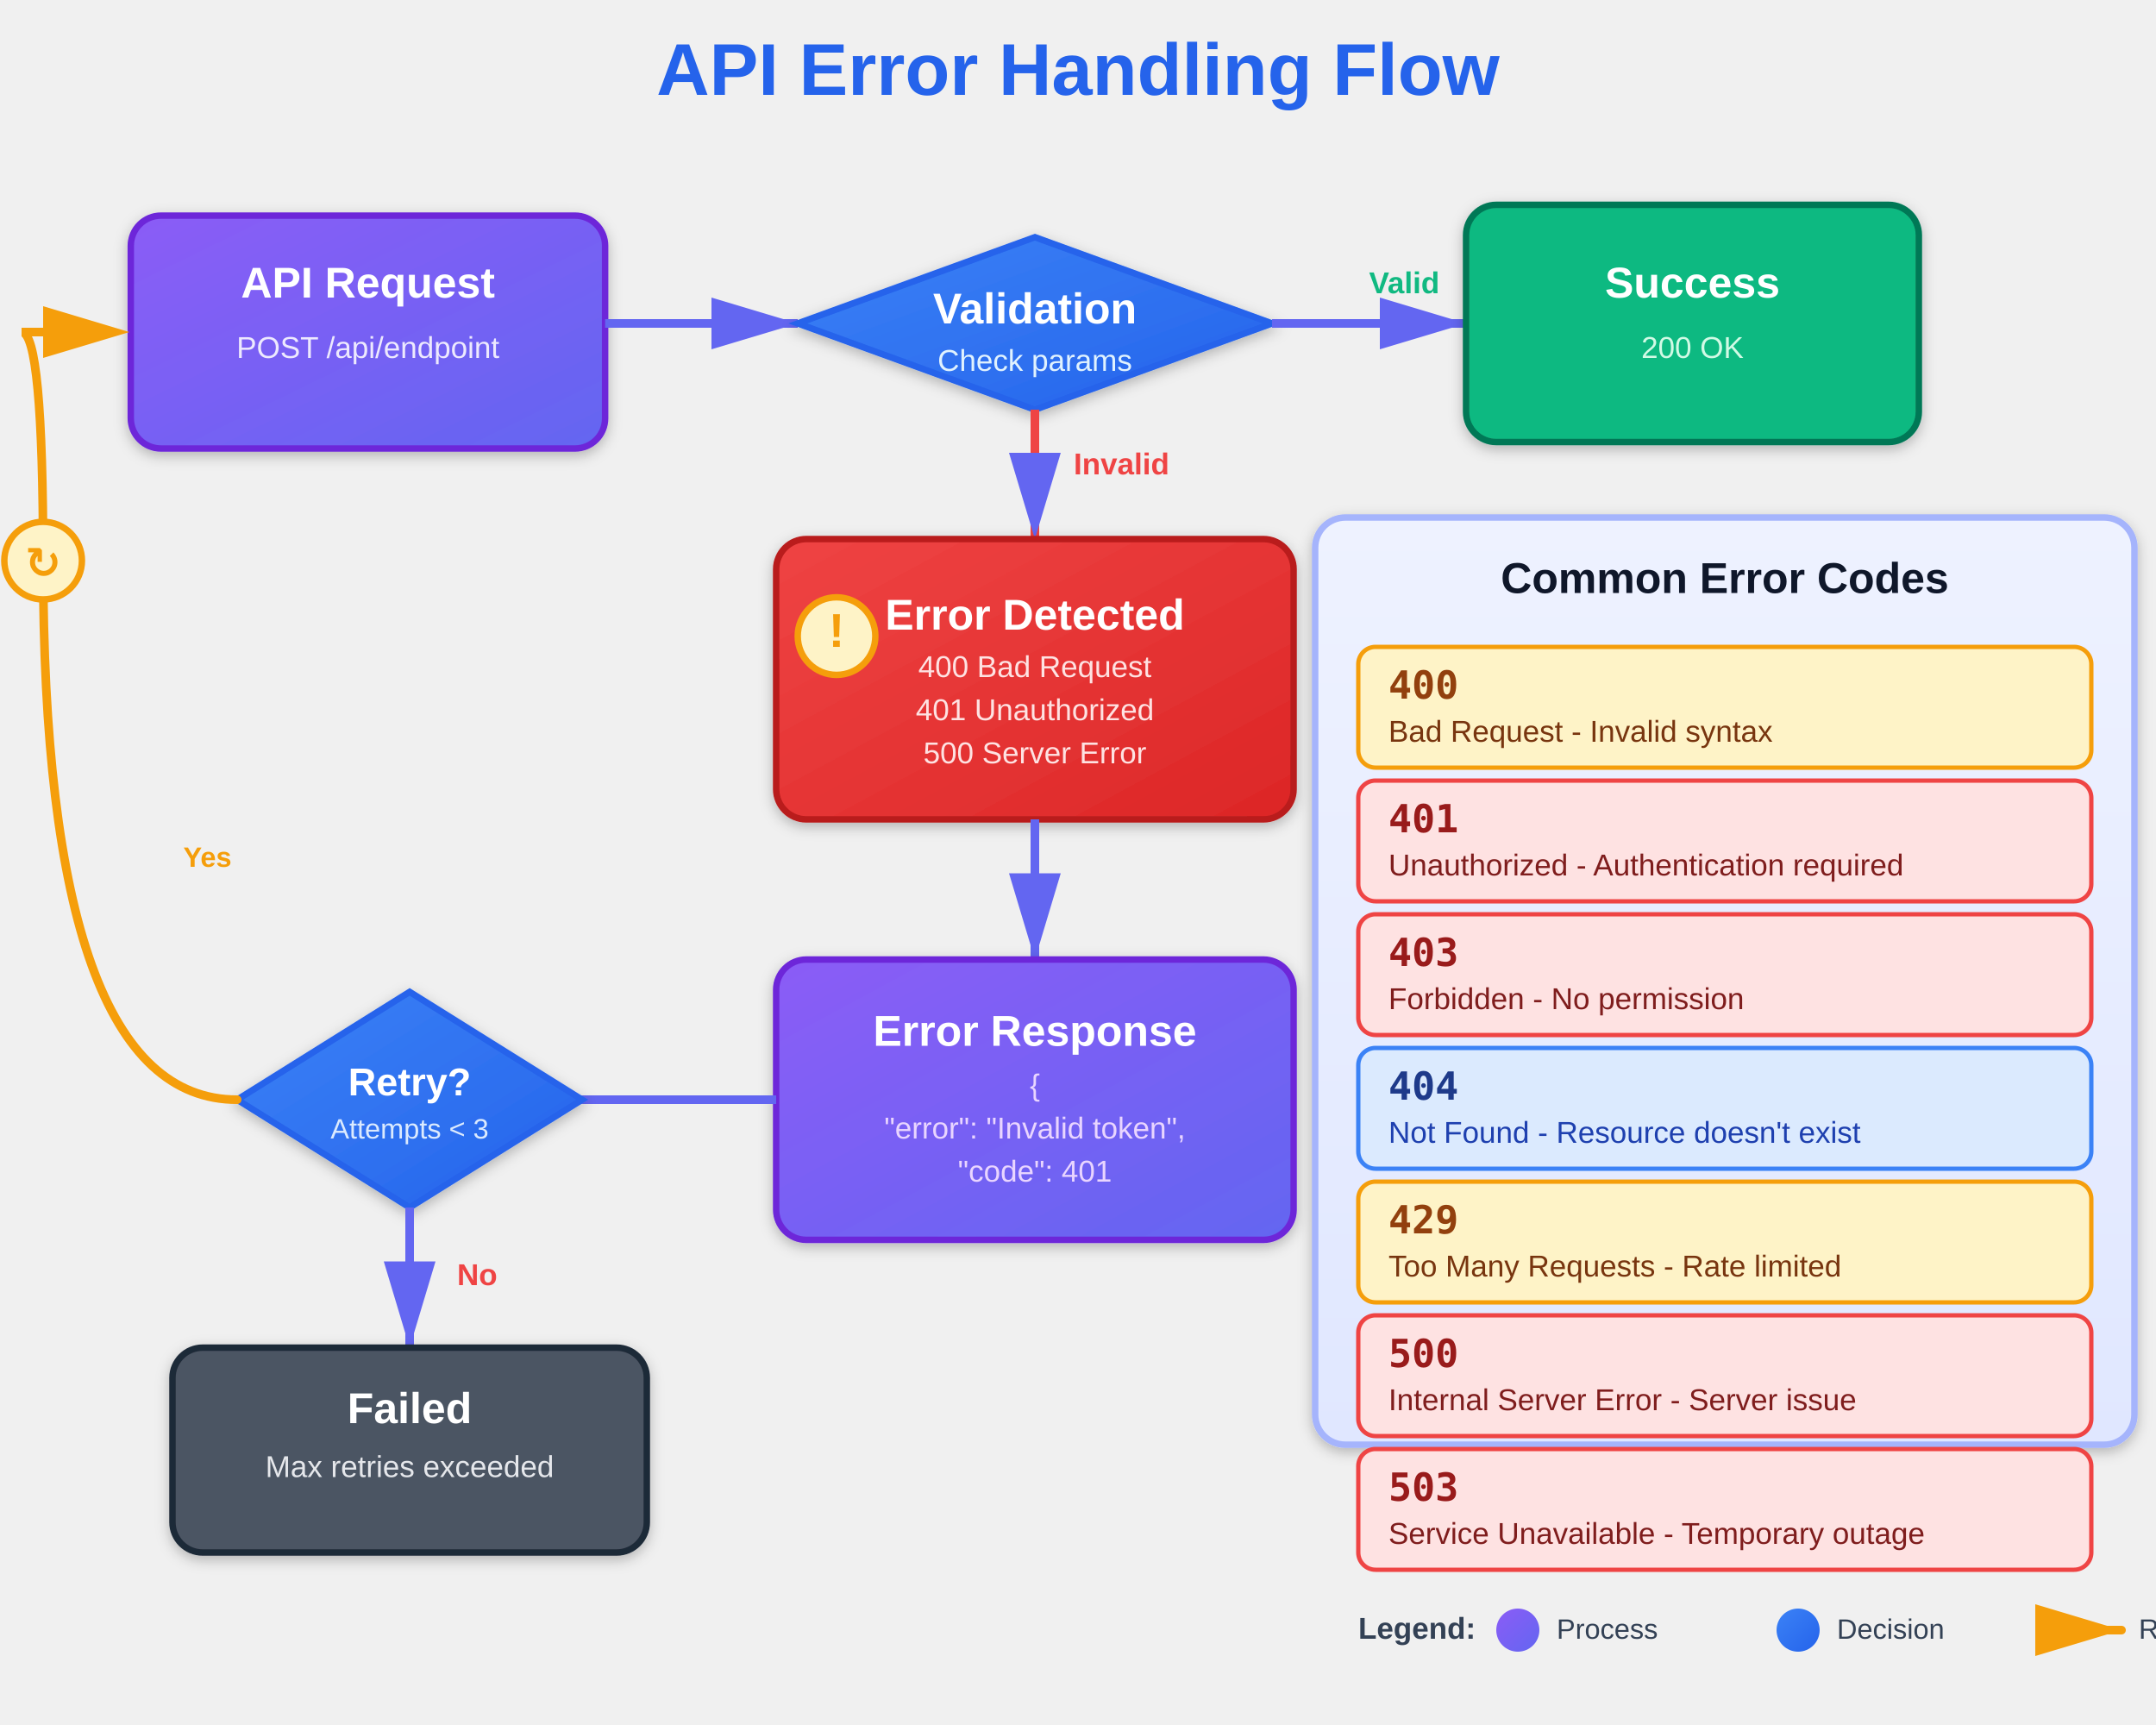
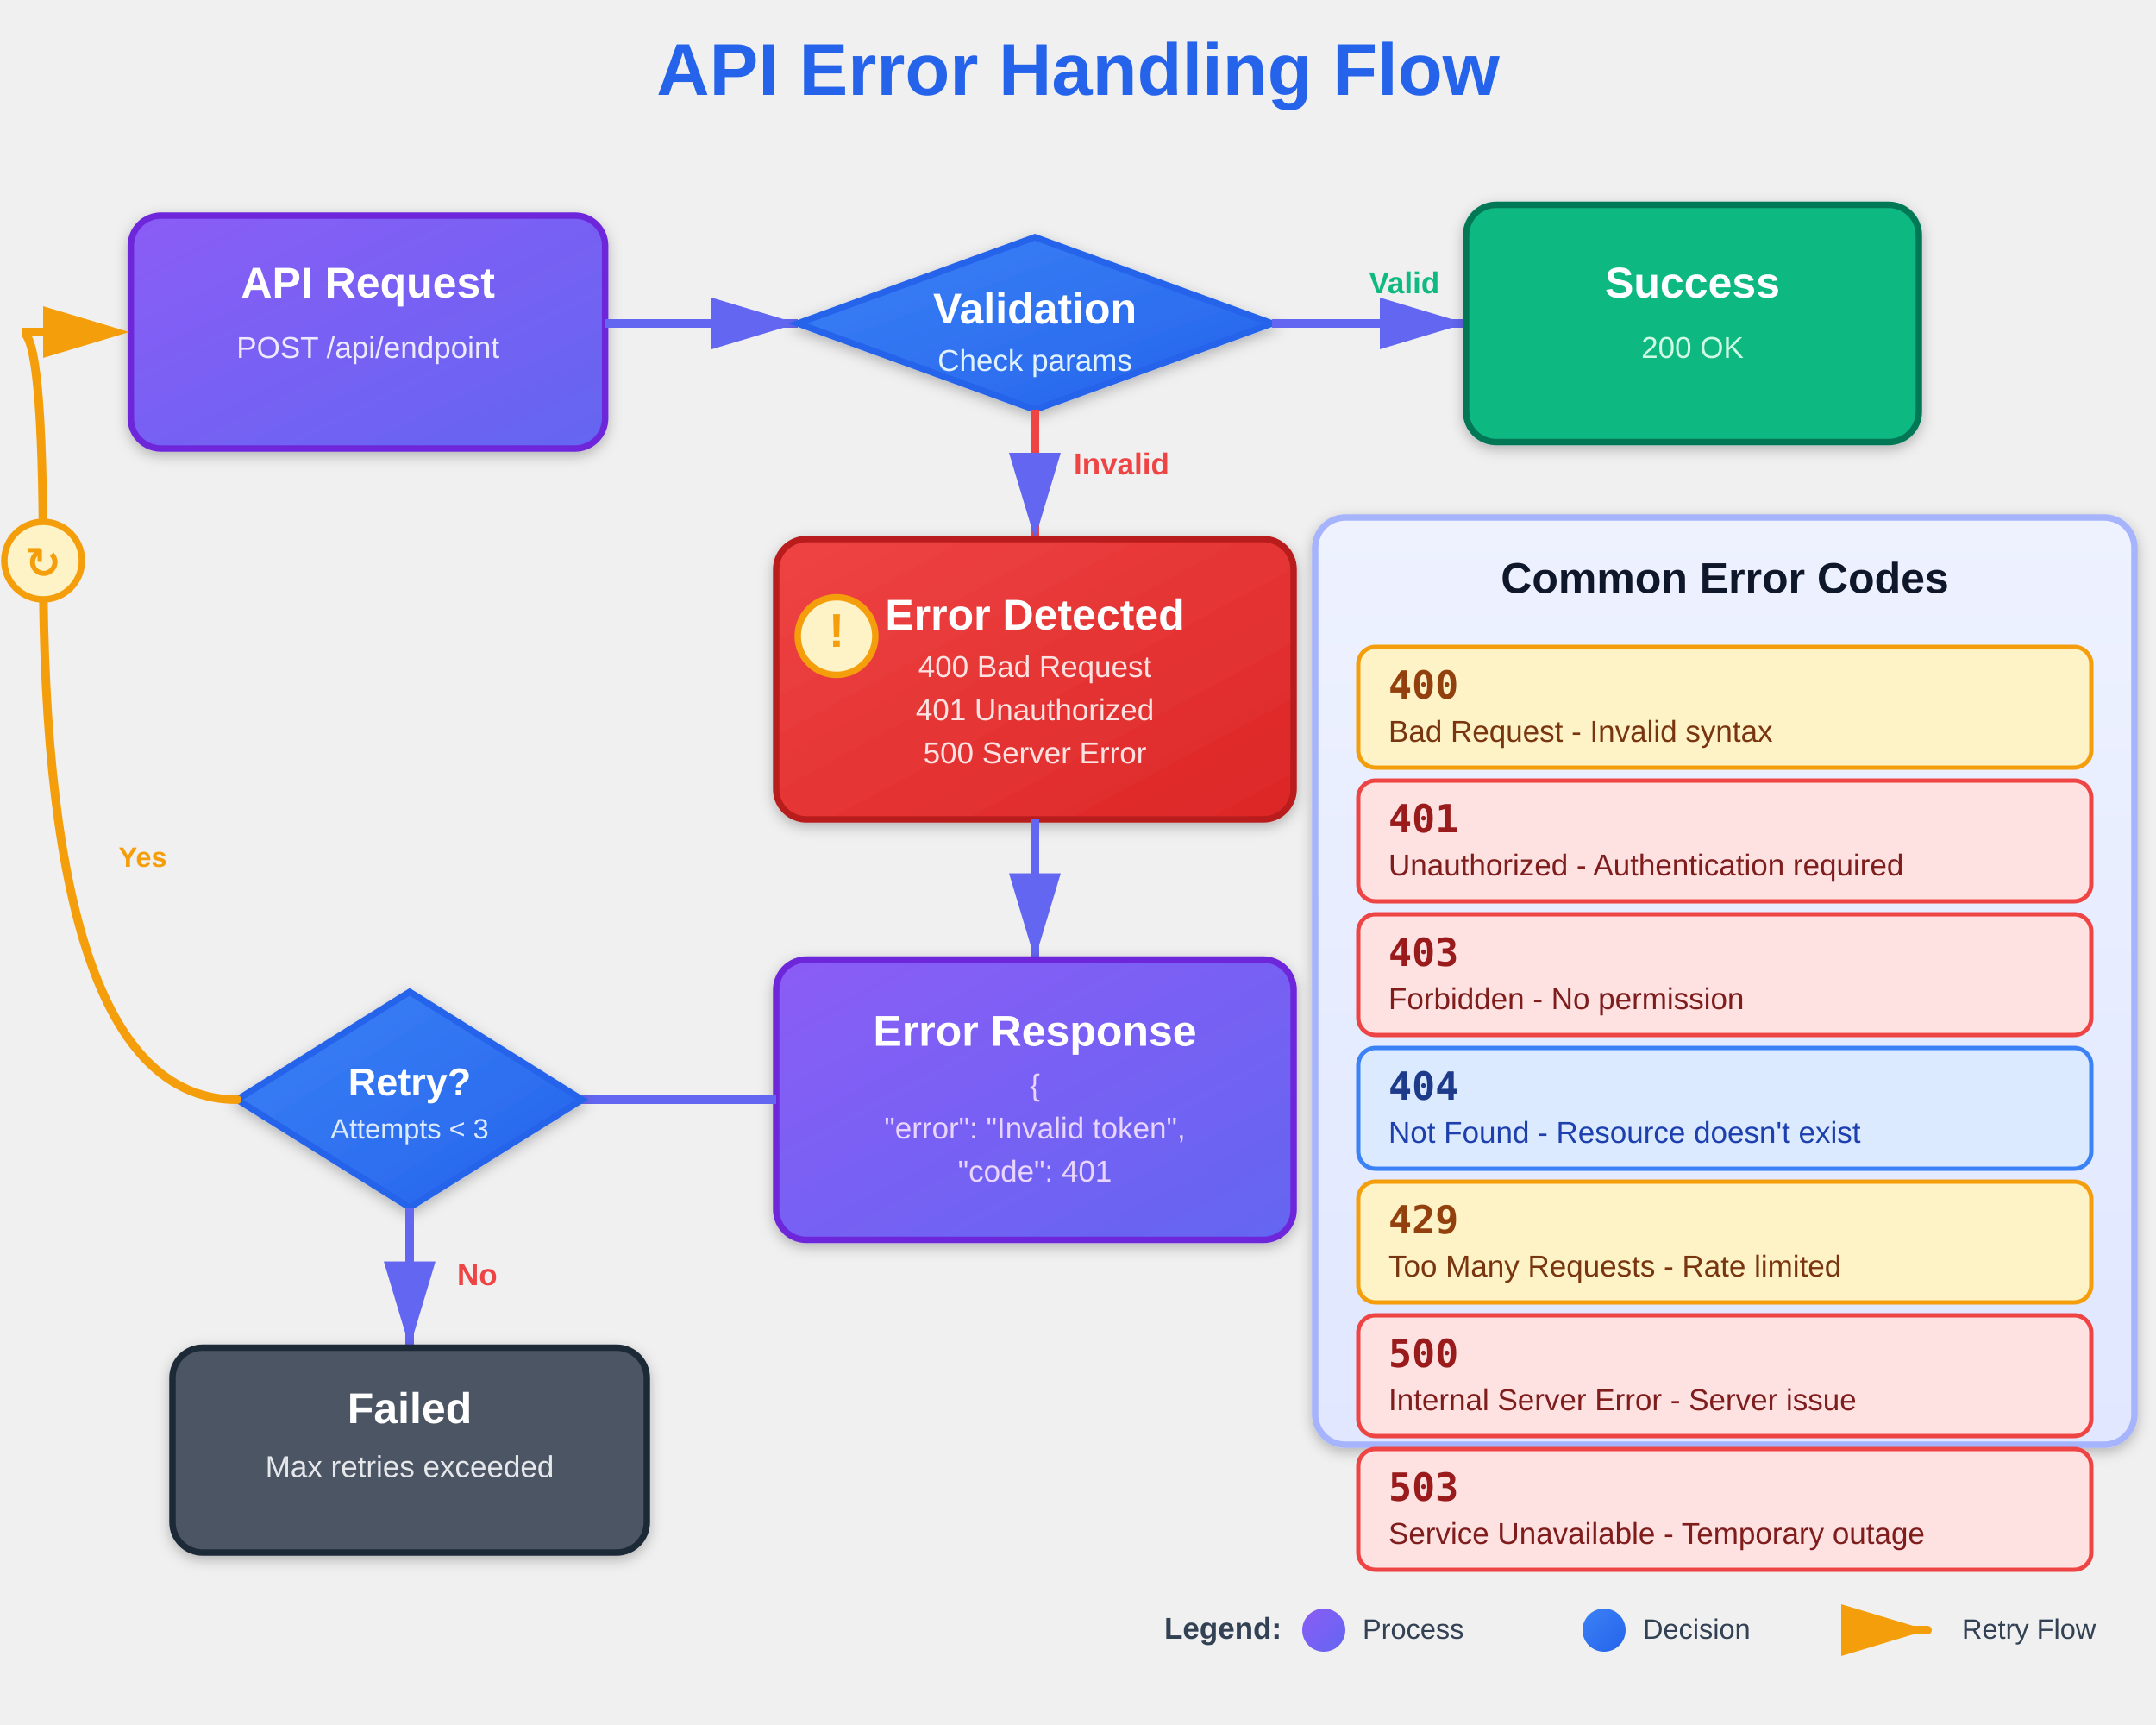
<svg xmlns="http://www.w3.org/2000/svg" width="1250" height="1000" viewBox="0 0 1000 800">
  <defs>
    <linearGradient id="purpleGrad" x1="0%" y1="0%" x2="100%" y2="100%">
      <stop offset="0%" style="stop-color:#8b5cf6;stop-opacity:1" />
      <stop offset="100%" style="stop-color:#6366f1;stop-opacity:1" />
    </linearGradient>
    <linearGradient id="blueGrad" x1="0%" y1="0%" x2="100%" y2="100%">
      <stop offset="0%" style="stop-color:#3b82f6;stop-opacity:1" />
      <stop offset="100%" style="stop-color:#2563eb;stop-opacity:1" />
    </linearGradient>
    <linearGradient id="errorGrad" x1="0%" y1="0%" x2="100%" y2="100%">
      <stop offset="0%" style="stop-color:#ef4444;stop-opacity:1" />
      <stop offset="100%" style="stop-color:#dc2626;stop-opacity:1" />
    </linearGradient>
    <linearGradient id="panelGrad" x1="0%" y1="0%" x2="0%" y2="100%">
      <stop offset="0%" stop-color="#eef2ff" />
      <stop offset="100%" stop-color="#e0e7ff" />
    </linearGradient>
    <filter id="softShadow" x="-20%" y="-20%" width="140%" height="140%">
      <feDropShadow dx="0" dy="2" stdDeviation="3" flood-color="#000000" flood-opacity="0.25" />
    </filter>
    <marker id="arrowhead" markerWidth="10" markerHeight="10" refX="10" refY="3" orient="auto">
      <polygon points="0 0, 10 3, 0 6" fill="#6366f1" />
    </marker>
    <marker id="retryArrow" markerWidth="10" markerHeight="10" refX="10" refY="3" orient="auto">
      <polygon points="0 0, 10 3, 0 6" fill="#f59e0b" />
    </marker>
    <marker id="retryArrowLeftAttach" markerWidth="10" markerHeight="10" refX="0" refY="3" orient="auto">
      <polygon points="0 0, 10 3, 0 6" fill="#f59e0b" />
    </marker>
  </defs>
  <text x="500" y="44" font-family="Arial, sans-serif" font-size="34" font-weight="bold" fill="#2563eb" text-anchor="middle">API Error Handling Flow</text>
  <rect x="60.667" y="100" width="220" height="108" rx="14" fill="url(#purpleGrad)" stroke="#6d28d9" stroke-width="3" filter="url(#softShadow)" />
  <text x="170.667" y="138" font-family="Arial, sans-serif" font-size="20" font-weight="bold" fill="white" text-anchor="middle">API Request</text>
  <text x="170.667" y="166" font-family="Arial, sans-serif" font-size="14" fill="#ede9fe" text-anchor="middle">POST /api/endpoint</text>
  <line x1="280.667" y1="150" x2="370" y2="150" stroke="#6366f1" stroke-width="4" marker-end="url(#arrowhead)" />
  <polygon points="480,110 590,150 480,190 370,150" fill="url(#blueGrad)" stroke="#2563eb" stroke-width="3" filter="url(#softShadow)" />
  <text x="480" y="150" font-family="Arial, sans-serif" font-size="20" font-weight="bold" fill="white" text-anchor="middle">Validation</text>
  <text x="480" y="172" font-family="Arial, sans-serif" font-size="14" fill="#e0f2fe" text-anchor="middle">Check params</text>
  <line x1="590" y1="150" x2="680" y2="150" stroke="#6366f1" stroke-width="4" marker-end="url(#arrowhead)" />
  <text x="635" y="136" font-family="Arial, sans-serif" font-size="14" fill="#10b981" font-weight="bold">Valid</text>
  <rect x="680" y="95" width="210" height="110" rx="14" fill="#10b981" stroke="#047857" stroke-width="3" filter="url(#softShadow)" />
  <text x="785" y="138" font-family="Arial, sans-serif" font-size="20" font-weight="bold" fill="white" text-anchor="middle">Success</text>
  <text x="785" y="166" font-family="Arial, sans-serif" font-size="14" fill="#d1fae5" text-anchor="middle">200 OK</text>
  <line x1="480" y1="190" x2="480" y2="250" stroke="#ef4444" stroke-width="4" marker-end="url(#arrowhead)" />
  <text x="498" y="220" font-family="Arial, sans-serif" font-size="14" fill="#ef4444" font-weight="bold">Invalid</text>
  <rect x="360" y="250" width="240" height="130" rx="14" fill="url(#errorGrad)" stroke="#b91c1c" stroke-width="3" filter="url(#softShadow)" />
  <circle cx="388" cy="295" r="18" fill="#fef3c7" stroke="#f59e0b" stroke-width="3" />
  <text x="388" y="300" font-family="Arial, sans-serif" font-size="22" font-weight="bold" fill="#f59e0b" text-anchor="middle">!</text>
  <text x="480" y="292" font-family="Arial, sans-serif" font-size="20" font-weight="bold" fill="white" text-anchor="middle">Error Detected</text>
  <text x="480" y="314" font-family="Arial, sans-serif" font-size="14" fill="#fee2e2" text-anchor="middle">400 Bad Request</text>
  <text x="480" y="334" font-family="Arial, sans-serif" font-size="14" fill="#fee2e2" text-anchor="middle">401 Unauthorized</text>
  <text x="480" y="354" font-family="Arial, sans-serif" font-size="14" fill="#fee2e2" text-anchor="middle">500 Server Error</text>
  <line x1="480" y1="380" x2="480" y2="445" stroke="#6366f1" stroke-width="4" marker-end="url(#arrowhead)" />
  <rect x="360" y="445" width="240" height="130" rx="14" fill="url(#purpleGrad)" stroke="#6d28d9" stroke-width="3" filter="url(#softShadow)" />
  <text x="480" y="485" font-family="Arial, sans-serif" font-size="20" font-weight="bold" fill="white" text-anchor="middle">Error Response</text>
  <text x="480" y="508" font-family="Arial, sans-serif" font-size="14" fill="#e9d5ff" text-anchor="middle">{</text>
  <text x="480" y="528" font-family="Arial, sans-serif" font-size="14" fill="#e9d5ff" text-anchor="middle">"error": "Invalid token",</text>
  <text x="480" y="548" font-family="Arial, sans-serif" font-size="14" fill="#e9d5ff" text-anchor="middle">"code": 401</text>
  <line x1="360" y1="510" x2="190" y2="510" stroke="#6366f1" stroke-width="4" marker-end="url(#arrowhead)" />
  <polygon points="190,460 270,510 190,560 110,510" fill="url(#blueGrad)" stroke="#2563eb" stroke-width="3" filter="url(#softShadow)" />
  <text x="190" y="508" font-family="Arial, sans-serif" font-size="18" font-weight="bold" fill="white" text-anchor="middle">Retry?</text>
  <text x="190" y="528" font-family="Arial, sans-serif" font-size="13" fill="#dbeafe" text-anchor="middle">Attempts &lt; 3</text>
  <path d="M 110 510            Q 20 510 20 260            Q 20 154 10 154            L 20 154" stroke="#f59e0b" stroke-width="4" stroke-linecap="round" fill="none" marker-end="url(#retryArrowLeftAttach)" />
  <circle cx="20" cy="260" r="18" fill="#fef3c7" stroke="#f59e0b" stroke-width="3" />
  <text x="20" y="268" font-family="Arial, sans-serif" font-size="20" font-weight="bold" fill="#f59e0b" text-anchor="middle">↻</text>
-   <text x="85" y="402" font-family="Arial, sans-serif" font-size="13" fill="#f59e0b" font-weight="bold">Yes</text>
+   <text x="55" y="402" font-family="Arial, sans-serif" font-size="13" fill="#f59e0b" font-weight="bold">Yes</text>
  <line x1="190" y1="560" x2="190" y2="625" stroke="#6366f1" stroke-width="4" marker-end="url(#arrowhead)" />
  <text x="212" y="596" font-family="Arial, sans-serif" font-size="14" fill="#ef4444" font-weight="bold">No</text>
  <rect x="80" y="625" width="220" height="95" rx="14" fill="#4b5563" stroke="#1f2937" stroke-width="3" filter="url(#softShadow)" />
  <text x="190" y="660" font-family="Arial, sans-serif" font-size="20" font-weight="bold" fill="white" text-anchor="middle">Failed</text>
  <text x="190" y="685" font-family="Arial, sans-serif" font-size="14" fill="#e5e7eb" text-anchor="middle">Max retries exceeded</text>
  <rect x="610" y="240" width="380" height="430" rx="14" fill="url(#panelGrad)" stroke="#a5b4fc" stroke-width="3" filter="url(#softShadow)" />
  <text x="800" y="275" font-family="Arial, sans-serif" font-size="20" font-weight="bold" fill="#0f172a" text-anchor="middle">Common Error Codes</text>
  <g transform="translate(630, 300)">
    <rect x="0" y="0" width="340" height="56" rx="8" fill="#fef3c7" stroke="#f59e0b" stroke-width="2" />
    <text x="14" y="24" font-family="monospace" font-size="18" font-weight="bold" fill="#92400e">400</text>
    <text x="14" y="44" font-family="Arial, sans-serif" font-size="14" fill="#78350f">Bad Request - Invalid syntax</text>
    <rect x="0" y="62" width="340" height="56" rx="8" fill="#fee2e2" stroke="#ef4444" stroke-width="2" />
    <text x="14" y="86" font-family="monospace" font-size="18" font-weight="bold" fill="#991b1b">401</text>
    <text x="14" y="106" font-family="Arial, sans-serif" font-size="14" fill="#7f1d1d">Unauthorized - Authentication required</text>
    <rect x="0" y="124" width="340" height="56" rx="8" fill="#fee2e2" stroke="#ef4444" stroke-width="2" />
    <text x="14" y="148" font-family="monospace" font-size="18" font-weight="bold" fill="#991b1b">403</text>
    <text x="14" y="168" font-family="Arial, sans-serif" font-size="14" fill="#7f1d1d">Forbidden - No permission</text>
    <rect x="0" y="186" width="340" height="56" rx="8" fill="#dbeafe" stroke="#3b82f6" stroke-width="2" />
    <text x="14" y="210" font-family="monospace" font-size="18" font-weight="bold" fill="#1e3a8a">404</text>
    <text x="14" y="230" font-family="Arial, sans-serif" font-size="14" fill="#1e40af">Not Found - Resource doesn't exist</text>
    <rect x="0" y="248" width="340" height="56" rx="8" fill="#fef3c7" stroke="#f59e0b" stroke-width="2" />
    <text x="14" y="272" font-family="monospace" font-size="18" font-weight="bold" fill="#92400e">429</text>
    <text x="14" y="292" font-family="Arial, sans-serif" font-size="14" fill="#78350f">Too Many Requests - Rate limited</text>
    <rect x="0" y="310" width="340" height="56" rx="8" fill="#fee2e2" stroke="#ef4444" stroke-width="2" />
    <text x="14" y="334" font-family="monospace" font-size="18" font-weight="bold" fill="#991b1b">500</text>
    <text x="14" y="354" font-family="Arial, sans-serif" font-size="14" fill="#7f1d1d">Internal Server Error - Server issue</text>
    <rect x="0" y="372" width="340" height="56" rx="8" fill="#fee2e2" stroke="#ef4444" stroke-width="2" />
    <text x="14" y="396" font-family="monospace" font-size="18" font-weight="bold" fill="#991b1b">503</text>
    <text x="14" y="416" font-family="Arial, sans-serif" font-size="14" fill="#7f1d1d">Service Unavailable - Temporary outage</text>
  </g>
-   <g transform="translate(630, 760)">
+   <g transform="translate(540, 760)">
    <text x="0" y="0" font-family="Arial, sans-serif" font-size="14" font-weight="bold" fill="#334155">Legend:</text>
    <circle cx="74" cy="-4" r="10" fill="url(#purpleGrad)" />
    <text x="92" y="0" font-family="Arial, sans-serif" font-size="13" fill="#334155">Process</text>
    <circle cx="204" cy="-4" r="10" fill="url(#blueGrad)" />
    <text x="222" y="0" font-family="Arial, sans-serif" font-size="13" fill="#334155">Decision</text>
    <line x1="316" y1="-4" x2="354" y2="-4" stroke="#f59e0b" stroke-width="4" stroke-linecap="round" marker-end="url(#retryArrow)" />
-     <text x="362" y="0" font-family="Arial, sans-serif" font-size="13" fill="#334155">Retry Flow</text>
+     <text x="370" y="0" font-family="Arial, sans-serif" font-size="13" fill="#334155" text-anchor="start">Retry Flow</text>
  </g>
</svg>
